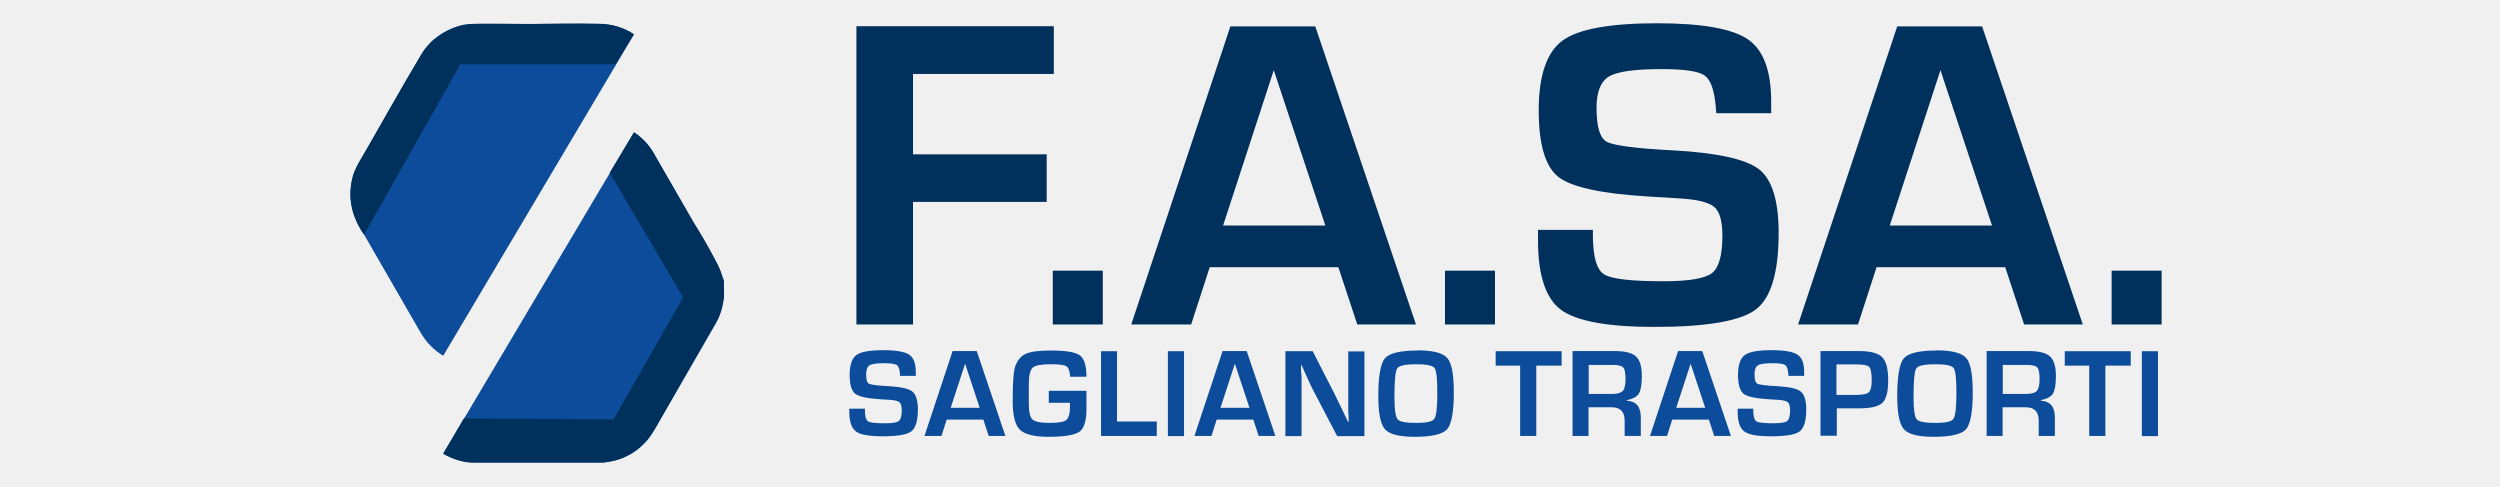
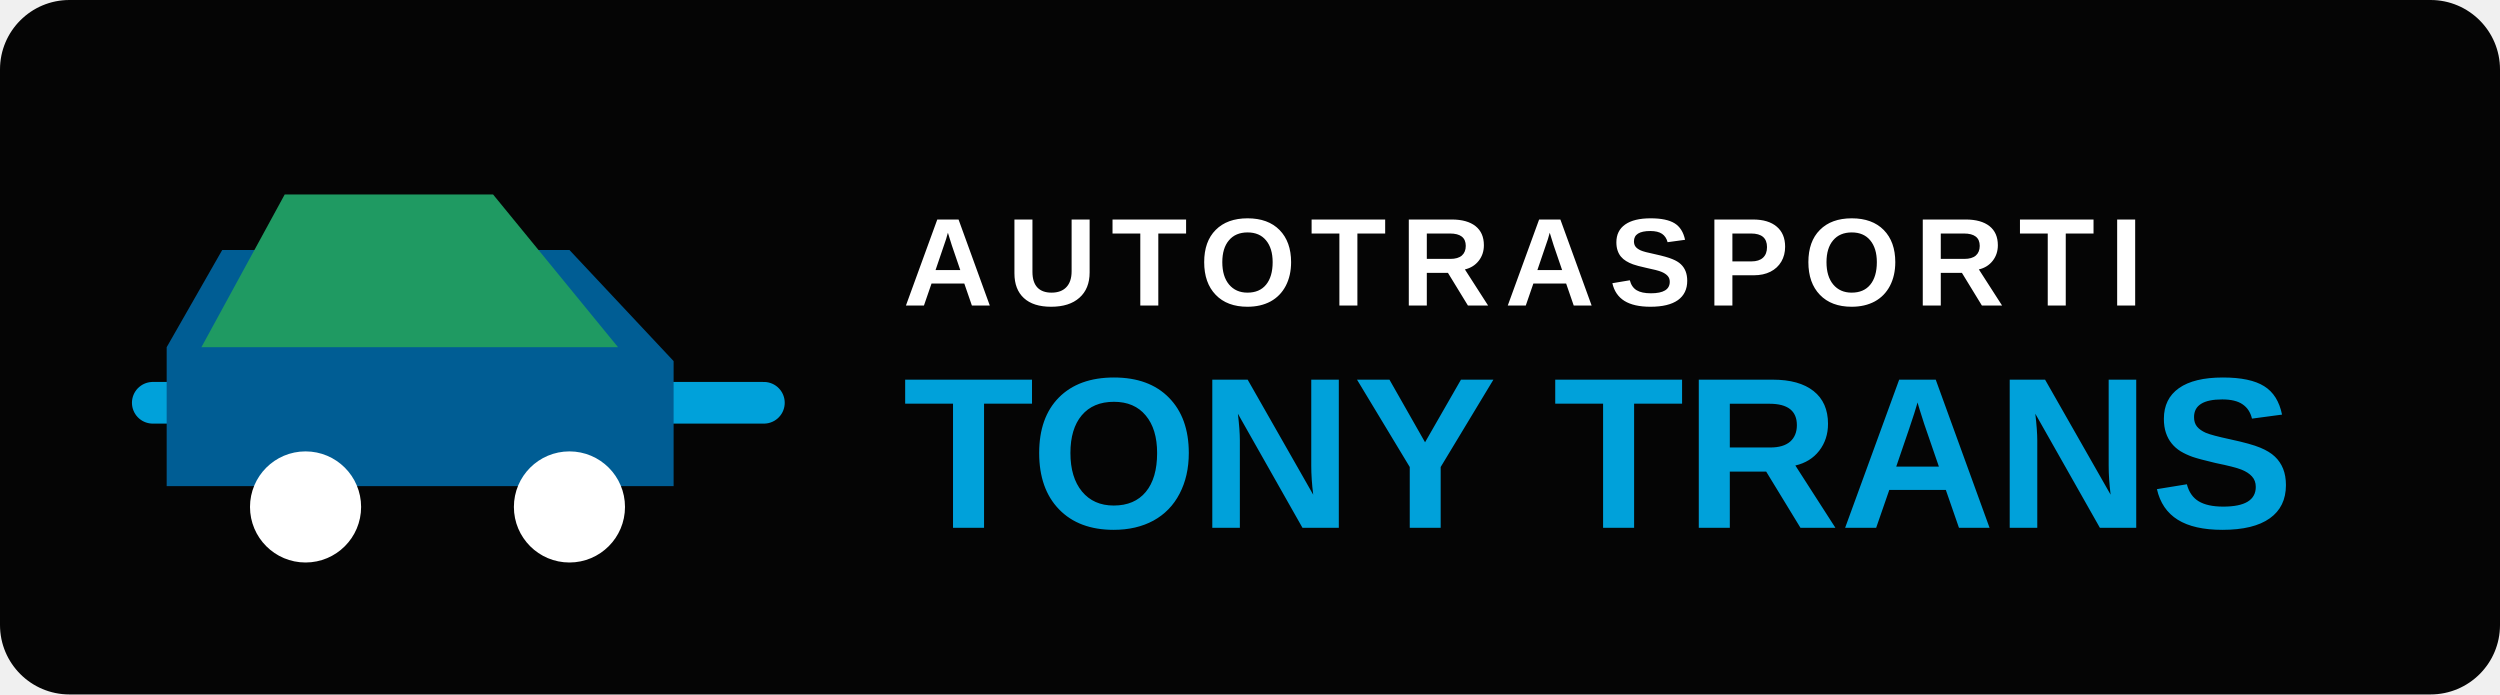
- <svg xmlns="http://www.w3.org/2000/svg" id="Livello_1" version="1.1" viewBox="0 0 144 28">
-   <defs>
-     <style>
-       .st0 {
-         fill: none;
-       }
- 
-       .st1 {
-         fill: #00305c;
-       }
- 
-       .st2 {
-         fill: #0c4c9a;
-       }
- 
-       .st3 {
-         clip-path: url(#clippath);
-       }
-     </style>
-     <clipPath id="clippath">
-       <rect class="st0" x="-19.07" y="-50.57" width="182.14" height="129.14" />
-     </clipPath>
-   </defs>
-   <polygon class="st1" points="52.59 4.26 52.59 8.89 60.29 8.89 60.29 11.63 52.59 11.63 52.59 18.69 49.33 18.69 49.33 1.51 60.7 1.51 60.7 4.26 52.59 4.26" />
-   <rect class="st1" x="60.64" y="15.59" width="2.88" height="3.1" />
-   <path class="st1" d="M77.09,15.39h-7.41l-1.07,3.3h-3.45l5.71-17.17h4.89l5.8,17.17h-3.38l-1.09-3.3ZM76.34,12.99l-2.97-8.95-2.92,8.95h5.89Z" />
-   <rect class="st1" x="83.23" y="15.59" width="2.88" height="3.1" />
-   <g class="st3">
-     <path class="st1" d="M102.04,6.52h-3.18c-.02-.16-.03-.28-.03-.35-.08-.96-.29-1.57-.64-1.82-.35-.25-1.18-.37-2.49-.37-1.54,0-2.55.14-3.03.43-.47.29-.71.88-.71,1.8,0,1.08.19,1.73.58,1.95.39.22,1.66.39,3.82.5,2.56.14,4.21.51,4.96,1.09.75.59,1.13,1.81,1.13,3.66,0,2.28-.44,3.76-1.32,4.42s-2.82,1-5.83,1c-2.7,0-4.49-.33-5.38-.98-.88-.65-1.33-1.98-1.33-3.98v-.63s3.16,0,3.16,0v.36c.01,1.2.22,1.93.64,2.2.42.27,1.56.4,3.43.4,1.46,0,2.39-.16,2.79-.47.4-.31.6-1.03.6-2.15,0-.83-.15-1.38-.46-1.65-.31-.27-.97-.44-1.98-.5l-1.8-.11c-2.72-.16-4.45-.54-5.21-1.13-.75-.6-1.13-1.87-1.13-3.84s.45-3.34,1.37-4.01c.91-.67,2.73-1,5.45-1,2.58,0,4.32.31,5.22.92.9.61,1.35,1.81,1.35,3.59v.65Z" />
-     <path class="st1" d="M115.5,15.39h-7.41l-1.07,3.3h-3.45l5.71-17.17h4.89l5.8,17.17h-3.38l-1.09-3.3ZM114.74,12.99l-2.97-8.95-2.92,8.95h5.89Z" />
-     <rect class="st1" x="121.63" y="15.59" width="2.88" height="3.1" />
-     <path class="st2" d="M52.75,21.65h-.91s0-.08,0-.1c-.02-.27-.08-.45-.18-.52s-.34-.11-.71-.11c-.44,0-.73.04-.86.12-.13.08-.2.25-.2.51,0,.31.05.49.16.55.11.06.47.11,1.09.14.73.04,1.2.14,1.41.31.21.17.32.51.32,1.04,0,.65-.13,1.07-.38,1.26-.25.19-.8.28-1.66.28-.77,0-1.28-.09-1.53-.28-.25-.19-.38-.56-.38-1.13v-.18s.9,0,.9,0v.1c0,.34.06.55.18.63.12.08.45.11.98.11.42,0,.68-.04.79-.13.11-.09.17-.29.17-.61,0-.24-.04-.39-.13-.47-.09-.08-.28-.12-.56-.14l-.51-.03c-.77-.05-1.27-.15-1.48-.32-.21-.17-.32-.53-.32-1.09s.13-.95.39-1.14c.26-.19.78-.28,1.55-.28.74,0,1.23.09,1.49.26s.38.51.38,1.02v.19Z" />
-     <path class="st2" d="M56.64,24.17h-2.11l-.3.94h-.98l1.62-4.89h1.39l1.65,4.89h-.96l-.31-.94ZM56.43,23.49l-.84-2.54-.83,2.54h1.67Z" />
-     <path class="st2" d="M60.43,22.51h2.15v.97c.01.71-.12,1.16-.38,1.37-.27.2-.86.31-1.78.31-.84,0-1.4-.14-1.68-.41-.27-.27-.41-.83-.41-1.66,0-1.07.05-1.74.16-2.03.14-.34.34-.58.62-.69.28-.12.75-.18,1.41-.18.87,0,1.43.09,1.68.28.25.18.38.59.38,1.23h-.94c-.02-.32-.09-.52-.21-.6-.12-.08-.43-.12-.93-.12-.54,0-.88.07-1.02.2-.14.13-.22.45-.22.94v.49s0,.63,0,.63c0,.48.07.79.21.92.14.13.47.2.99.2s.83-.06.96-.17c.14-.11.21-.38.21-.79v-.2s-1.22,0-1.22,0v-.68Z" />
-     <polygon class="st2" points="64.34 20.23 64.34 24.28 66.63 24.28 66.63 25.11 63.42 25.11 63.42 20.23 64.34 20.23" />
-     <rect class="st2" x="67.27" y="20.23" width=".93" height="4.89" />
-     <path class="st2" d="M72.19,24.17h-2.11l-.3.94h-.98l1.62-4.89h1.39l1.65,4.89h-.96l-.31-.94ZM71.97,23.49l-.84-2.54-.83,2.54h1.67Z" />
-     <path class="st2" d="M78.59,20.23v4.89h-1.57l-1.4-2.68c-.07-.13-.18-.37-.33-.7l-.16-.35-.15-.35h-.04v.32s.03.32.03.32v.64s0,2.8,0,2.8h-.93v-4.89h1.57l1.27,2.48c.11.22.24.49.39.8l.19.4.19.4h.03v-.31s-.02-.32-.02-.32v-.63s0-2.81,0-2.81h.93Z" />
-     <path class="st2" d="M81.65,20.18c.89,0,1.46.15,1.71.44.26.29.38.95.38,1.98,0,1.12-.13,1.82-.38,2.12-.26.29-.88.44-1.86.44-.89,0-1.46-.14-1.72-.43-.26-.29-.39-.92-.39-1.9,0-1.16.13-1.9.38-2.19.26-.3.88-.45,1.88-.45M81.57,20.98c-.62,0-.99.08-1.09.24-.11.16-.16.71-.16,1.66,0,.7.06,1.12.18,1.27s.49.21,1.09.21.92-.08,1.03-.24c.11-.16.17-.65.17-1.47s-.05-1.3-.16-1.45c-.11-.15-.46-.22-1.07-.22" />
-     <polygon class="st2" points="88.49 21.06 88.49 25.11 87.56 25.11 87.56 21.06 86.15 21.06 86.15 20.23 89.95 20.23 89.95 21.06 88.49 21.06" />
-     <path class="st2" d="M90.58,25.11v-4.89h2.41c.6,0,1.01.1,1.24.31s.34.58.34,1.13c0,.49-.06.83-.17,1.01-.11.18-.35.31-.7.38v.03c.54.03.81.35.81.95v1.08h-.93v-.89c0-.5-.25-.76-.74-.76h-1.34v1.65h-.93ZM91.51,22.69h1.33c.32,0,.53-.06.63-.17.1-.11.16-.34.16-.68s-.04-.57-.13-.67c-.09-.1-.29-.15-.59-.15h-1.4v1.68Z" />
-     <path class="st2" d="M98.43,24.17h-2.11l-.3.94h-.98l1.62-4.89h1.39l1.65,4.89h-.96l-.31-.94ZM98.22,23.49l-.84-2.54-.83,2.54h1.68Z" />
-     <path class="st2" d="M103.92,21.65h-.91s0-.08,0-.1c-.02-.27-.08-.45-.18-.52s-.34-.11-.71-.11c-.44,0-.73.04-.86.12-.13.08-.2.25-.2.51,0,.31.05.49.16.55.11.06.47.11,1.09.14.73.04,1.2.14,1.41.31.21.17.32.51.32,1.04,0,.65-.13,1.07-.38,1.26-.25.19-.8.28-1.66.28-.77,0-1.28-.09-1.53-.28-.25-.19-.38-.56-.38-1.13v-.18s.9,0,.9,0v.1c0,.34.06.55.18.63.12.08.45.11.98.11.42,0,.68-.04.79-.13.11-.09.17-.29.17-.61,0-.24-.04-.39-.13-.47-.09-.08-.28-.12-.56-.14l-.51-.03c-.77-.05-1.27-.15-1.48-.32-.21-.17-.32-.53-.32-1.09s.13-.95.39-1.14c.26-.19.78-.28,1.55-.28.73,0,1.23.09,1.49.26.26.17.38.51.38,1.02v.19Z" />
-     <path class="st2" d="M104.86,25.11v-4.89h2.21c.66,0,1.11.12,1.34.35.23.23.35.67.35,1.33s-.11,1.09-.33,1.3c-.22.21-.66.32-1.33.32h-.21s-1.09,0-1.09,0v1.58h-.93ZM105.78,22.75h1.06c.42,0,.69-.05.8-.15.11-.1.17-.33.17-.69,0-.41-.05-.67-.14-.77-.09-.1-.34-.15-.74-.15h-1.15v1.75Z" />
-     <path class="st2" d="M111.54,20.18c.89,0,1.46.15,1.71.44.26.29.38.95.38,1.98,0,1.12-.13,1.82-.38,2.12-.26.29-.88.44-1.86.44-.89,0-1.46-.14-1.72-.43-.26-.29-.39-.92-.39-1.9,0-1.16.13-1.9.38-2.19.26-.3.88-.45,1.88-.45M111.47,20.98c-.62,0-.99.08-1.09.24-.11.16-.16.71-.16,1.66,0,.7.06,1.12.18,1.27.12.14.48.21,1.09.21s.92-.08,1.03-.24c.11-.16.17-.65.17-1.47s-.05-1.3-.16-1.45c-.11-.15-.46-.22-1.07-.22" />
-     <path class="st2" d="M114.43,25.11v-4.89h2.41c.6,0,1.01.1,1.24.31s.34.58.34,1.13c0,.49-.06.83-.17,1.01s-.35.31-.7.38v.03c.54.03.81.35.81.95v1.08h-.93v-.89c0-.5-.25-.76-.74-.76h-1.34v1.65h-.93ZM115.36,22.69h1.33c.32,0,.53-.06.63-.17.1-.11.16-.34.16-.68s-.04-.57-.13-.67c-.09-.1-.29-.15-.59-.15h-1.4v1.68Z" />
-     <polygon class="st2" points="121.27 21.06 121.27 25.11 120.34 25.11 120.34 21.06 118.93 21.06 118.93 20.23 122.73 20.23 122.73 21.06 121.27 21.06" />
-     <rect class="st2" x="123.37" y="20.23" width=".93" height="4.89" />
-     <path class="st2" d="M36.52,1.98c-.59-.39-1.28-.6-2.01-.6h-7.12c-1.3,0-2.5.69-3.15,1.82l-3.56,6.17c-.65,1.13-.65,2.51,0,3.64l3.56,6.17c.32.55.77,1,1.29,1.31" />
-     <path class="st2" d="M36.52,7.62c.46.31.86.72,1.14,1.22l3.56,6.17c.65,1.13.65,2.51,0,3.64l-3.56,6.17c-.65,1.13-1.85,1.82-3.15,1.82h-7.12c-.67,0-1.31-.18-1.86-.51" />
-     <path class="st1" d="M24.96,2.3c.34-.27.86-.63,1.56-.83.41-.12,1.12-.11,2.54-.1.55,0,1.27.03,2.38,0,.21,0,1.69-.04,3.06,0,.08,0,.27,0,.52.04.43.06.75.19.88.24.17.07.38.17.61.32-.36.58-.72,1.16-1.07,1.74h-8.93c-1.85,3.27-3.69,6.54-5.54,9.81-.29-.4-.45-.77-.55-1.04-.07-.19-.19-.54-.23-1.02-.01-.18-.03-.52.05-.95.05-.3.14-.56.22-.74.08-.16.16-.32.25-.48.27-.46.48-.83.62-1.07,0,0,2.08-3.68,2.95-5.11.05-.08.17-.27.36-.49.13-.15.25-.26.34-.34" />
-     <path class="st1" d="M25.52,26.13c.19.11.43.23.72.33.3.1.58.16.8.18h7.76c.18-.02.37-.06.59-.11.16-.04.31-.09.45-.14.17-.09.35-.17.52-.26l.34-.23c.1-.09.2-.19.3-.28.08-.08.17-.16.25-.24.16-.23.31-.45.47-.68l3.66-6.38.18-.5.14-.7v-.95l-.24-.66c-.1-.21-.21-.42-.32-.64-.38-.74-.78-1.42-1.18-2.04-.73-1.27-1.46-2.53-2.19-3.8-.06-.12-.13-.24-.22-.38-.11-.16-.21-.29-.31-.41-.09-.1-.19-.2-.3-.3-.15-.13-.29-.24-.42-.32-.47.78-.93,1.55-1.4,2.33,1.41,2.39,2.82,4.79,4.23,7.18l-4.01,7.03c-2.87-.02-5.75-.04-8.62-.06-.4.68-.8,1.36-1.19,2.03" />
-   </g>
+ <svg xmlns="http://www.w3.org/2000/svg" viewBox="0 0 360 100" role="img" aria-label="Autotrasporti Tony Trans">
+   <rect width="360" height="100" rx="10" fill="#050505" />
+   <path d="M22 58h88" stroke="#00a1da" stroke-width="6" stroke-linecap="round" />
+   <path d="M32 36h50l15 16v18H24V50z" fill="#005d94" />
+   <path d="M41 28h30l18 22H29z" fill="#1f9a62" />
+   <circle cx="44" cy="73" r="8" fill="#ffffff" />
+   <circle cx="82" cy="73" r="8" fill="#ffffff" />
+   <text x="130" y="44" font-family="Arial, Helvetica, sans-serif" font-size="18" font-weight="700" fill="#ffffff" letter-spacing="2">AUTOTRASPORTI</text>
+   <text x="130" y="76" font-family="Arial, Helvetica, sans-serif" font-size="31" font-weight="800" fill="#00a1da">TONY TRANS</text>
</svg>
